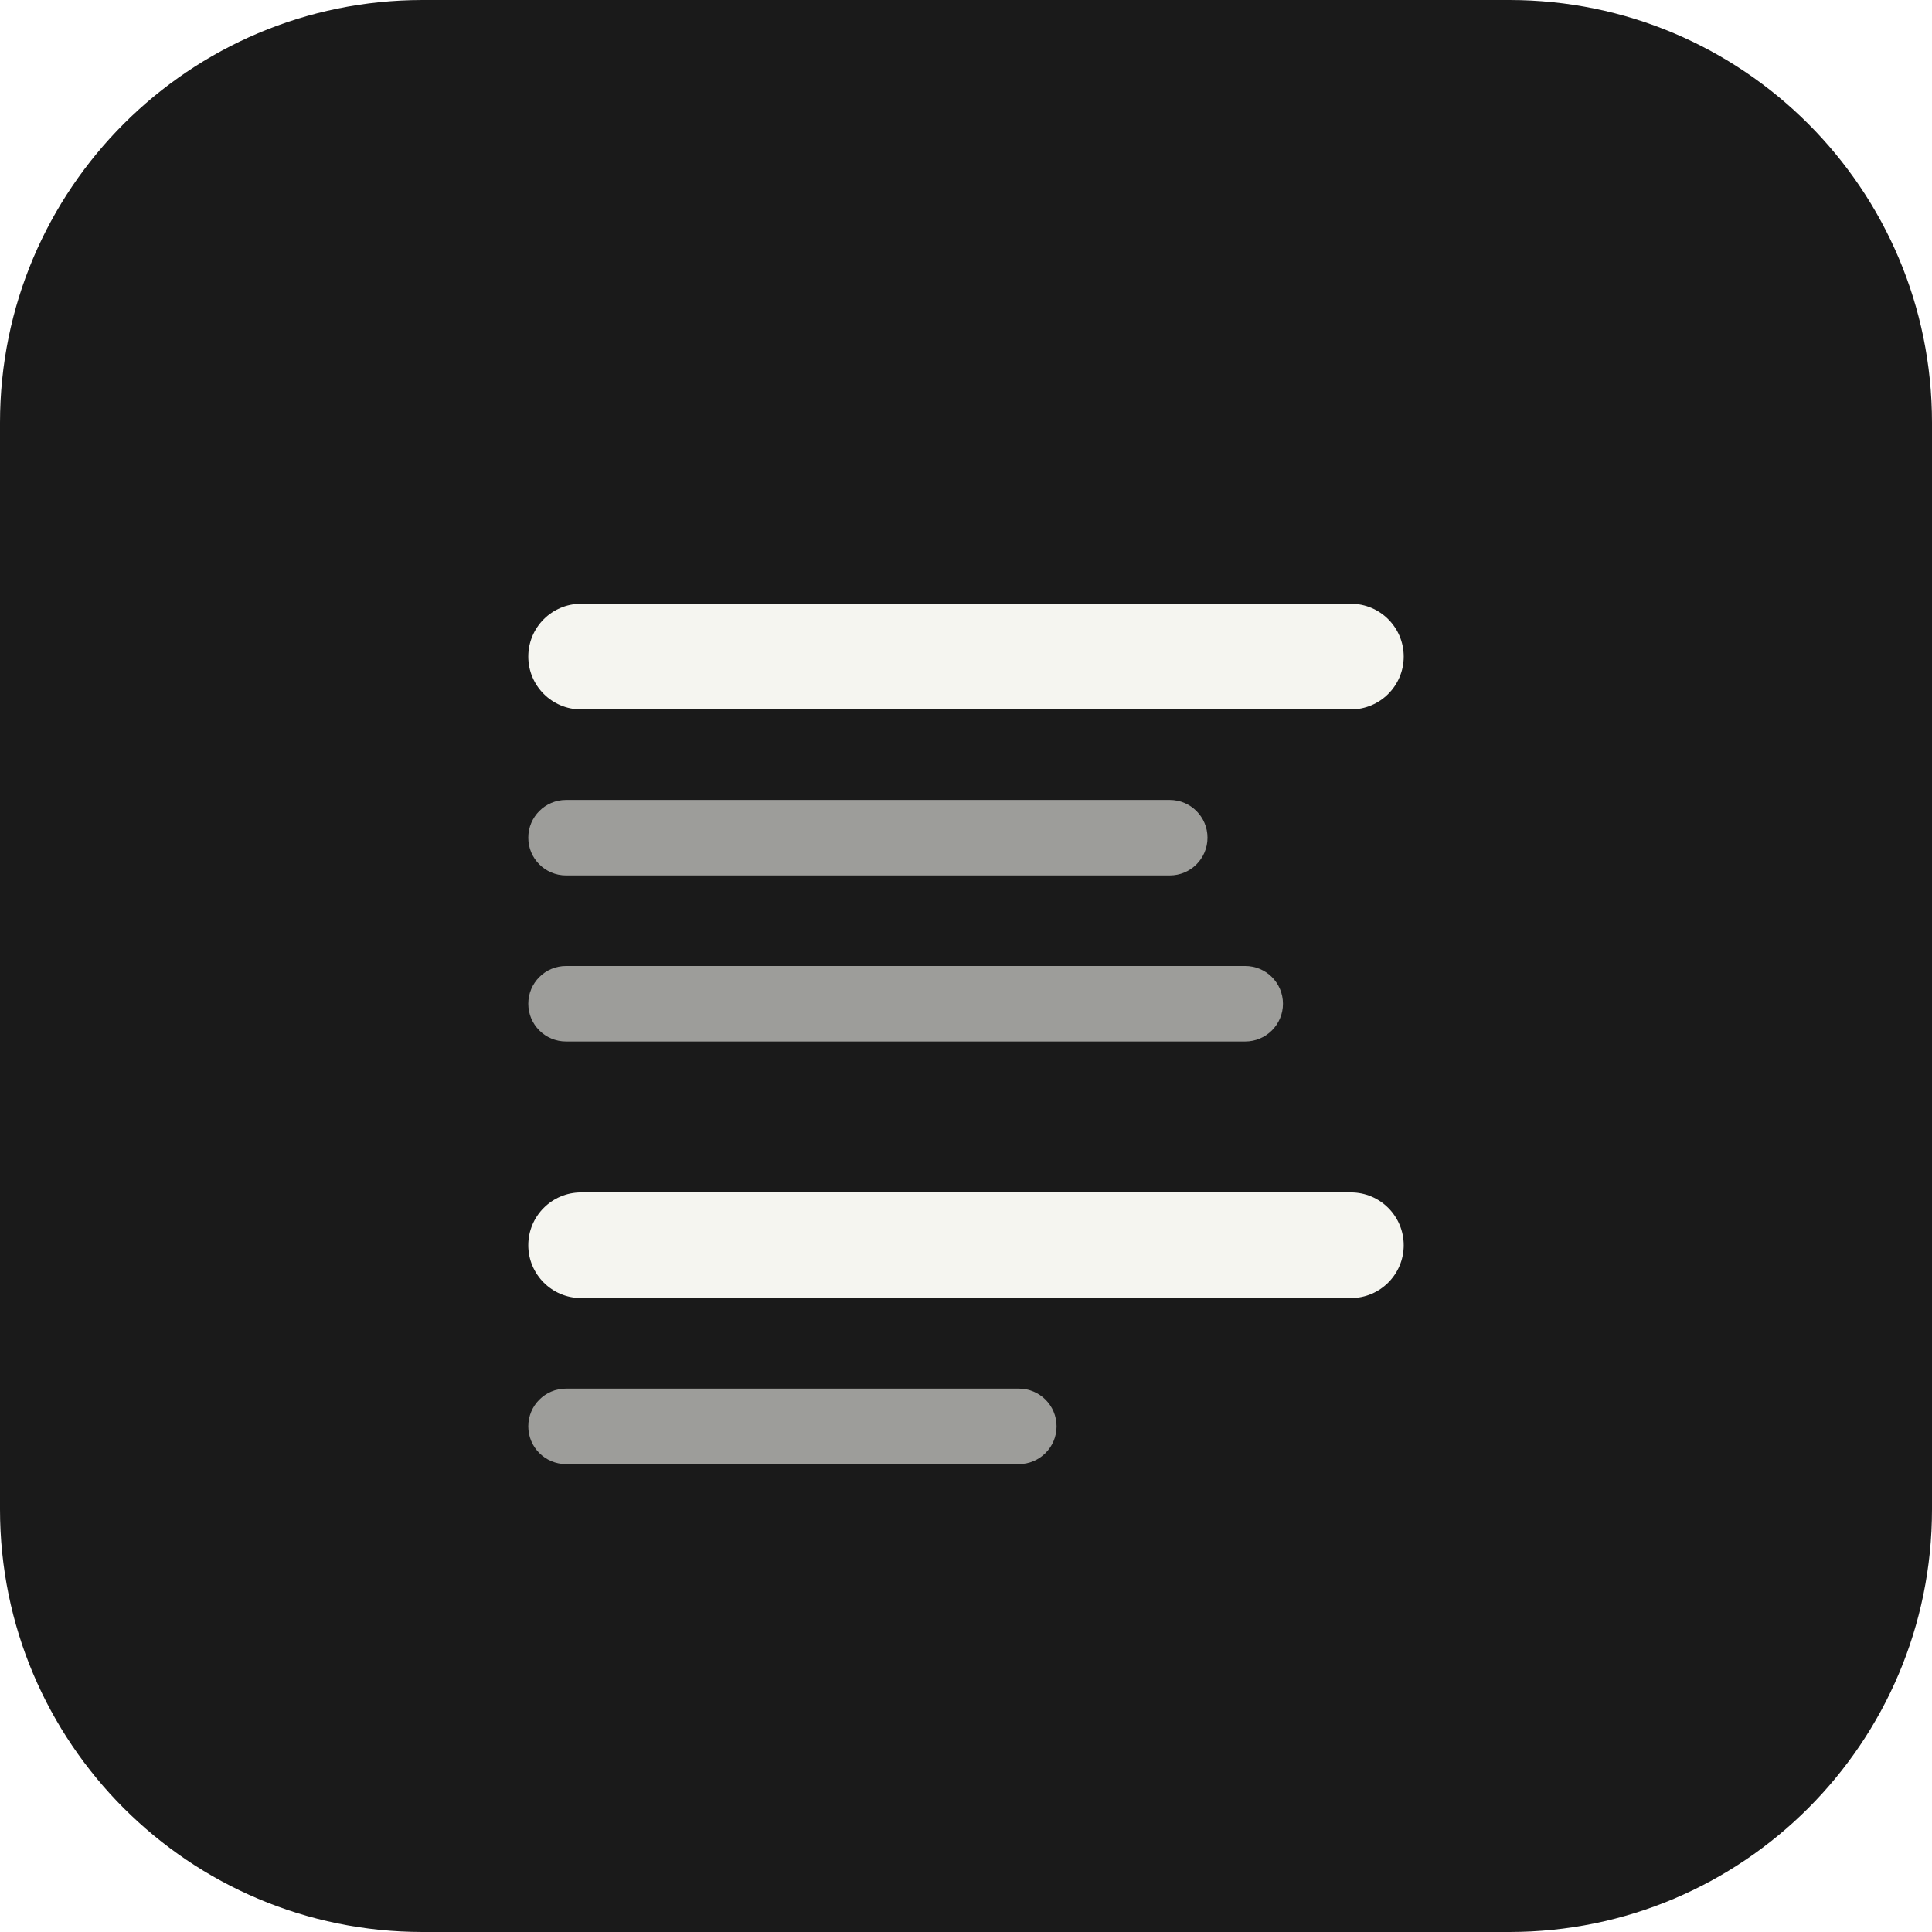
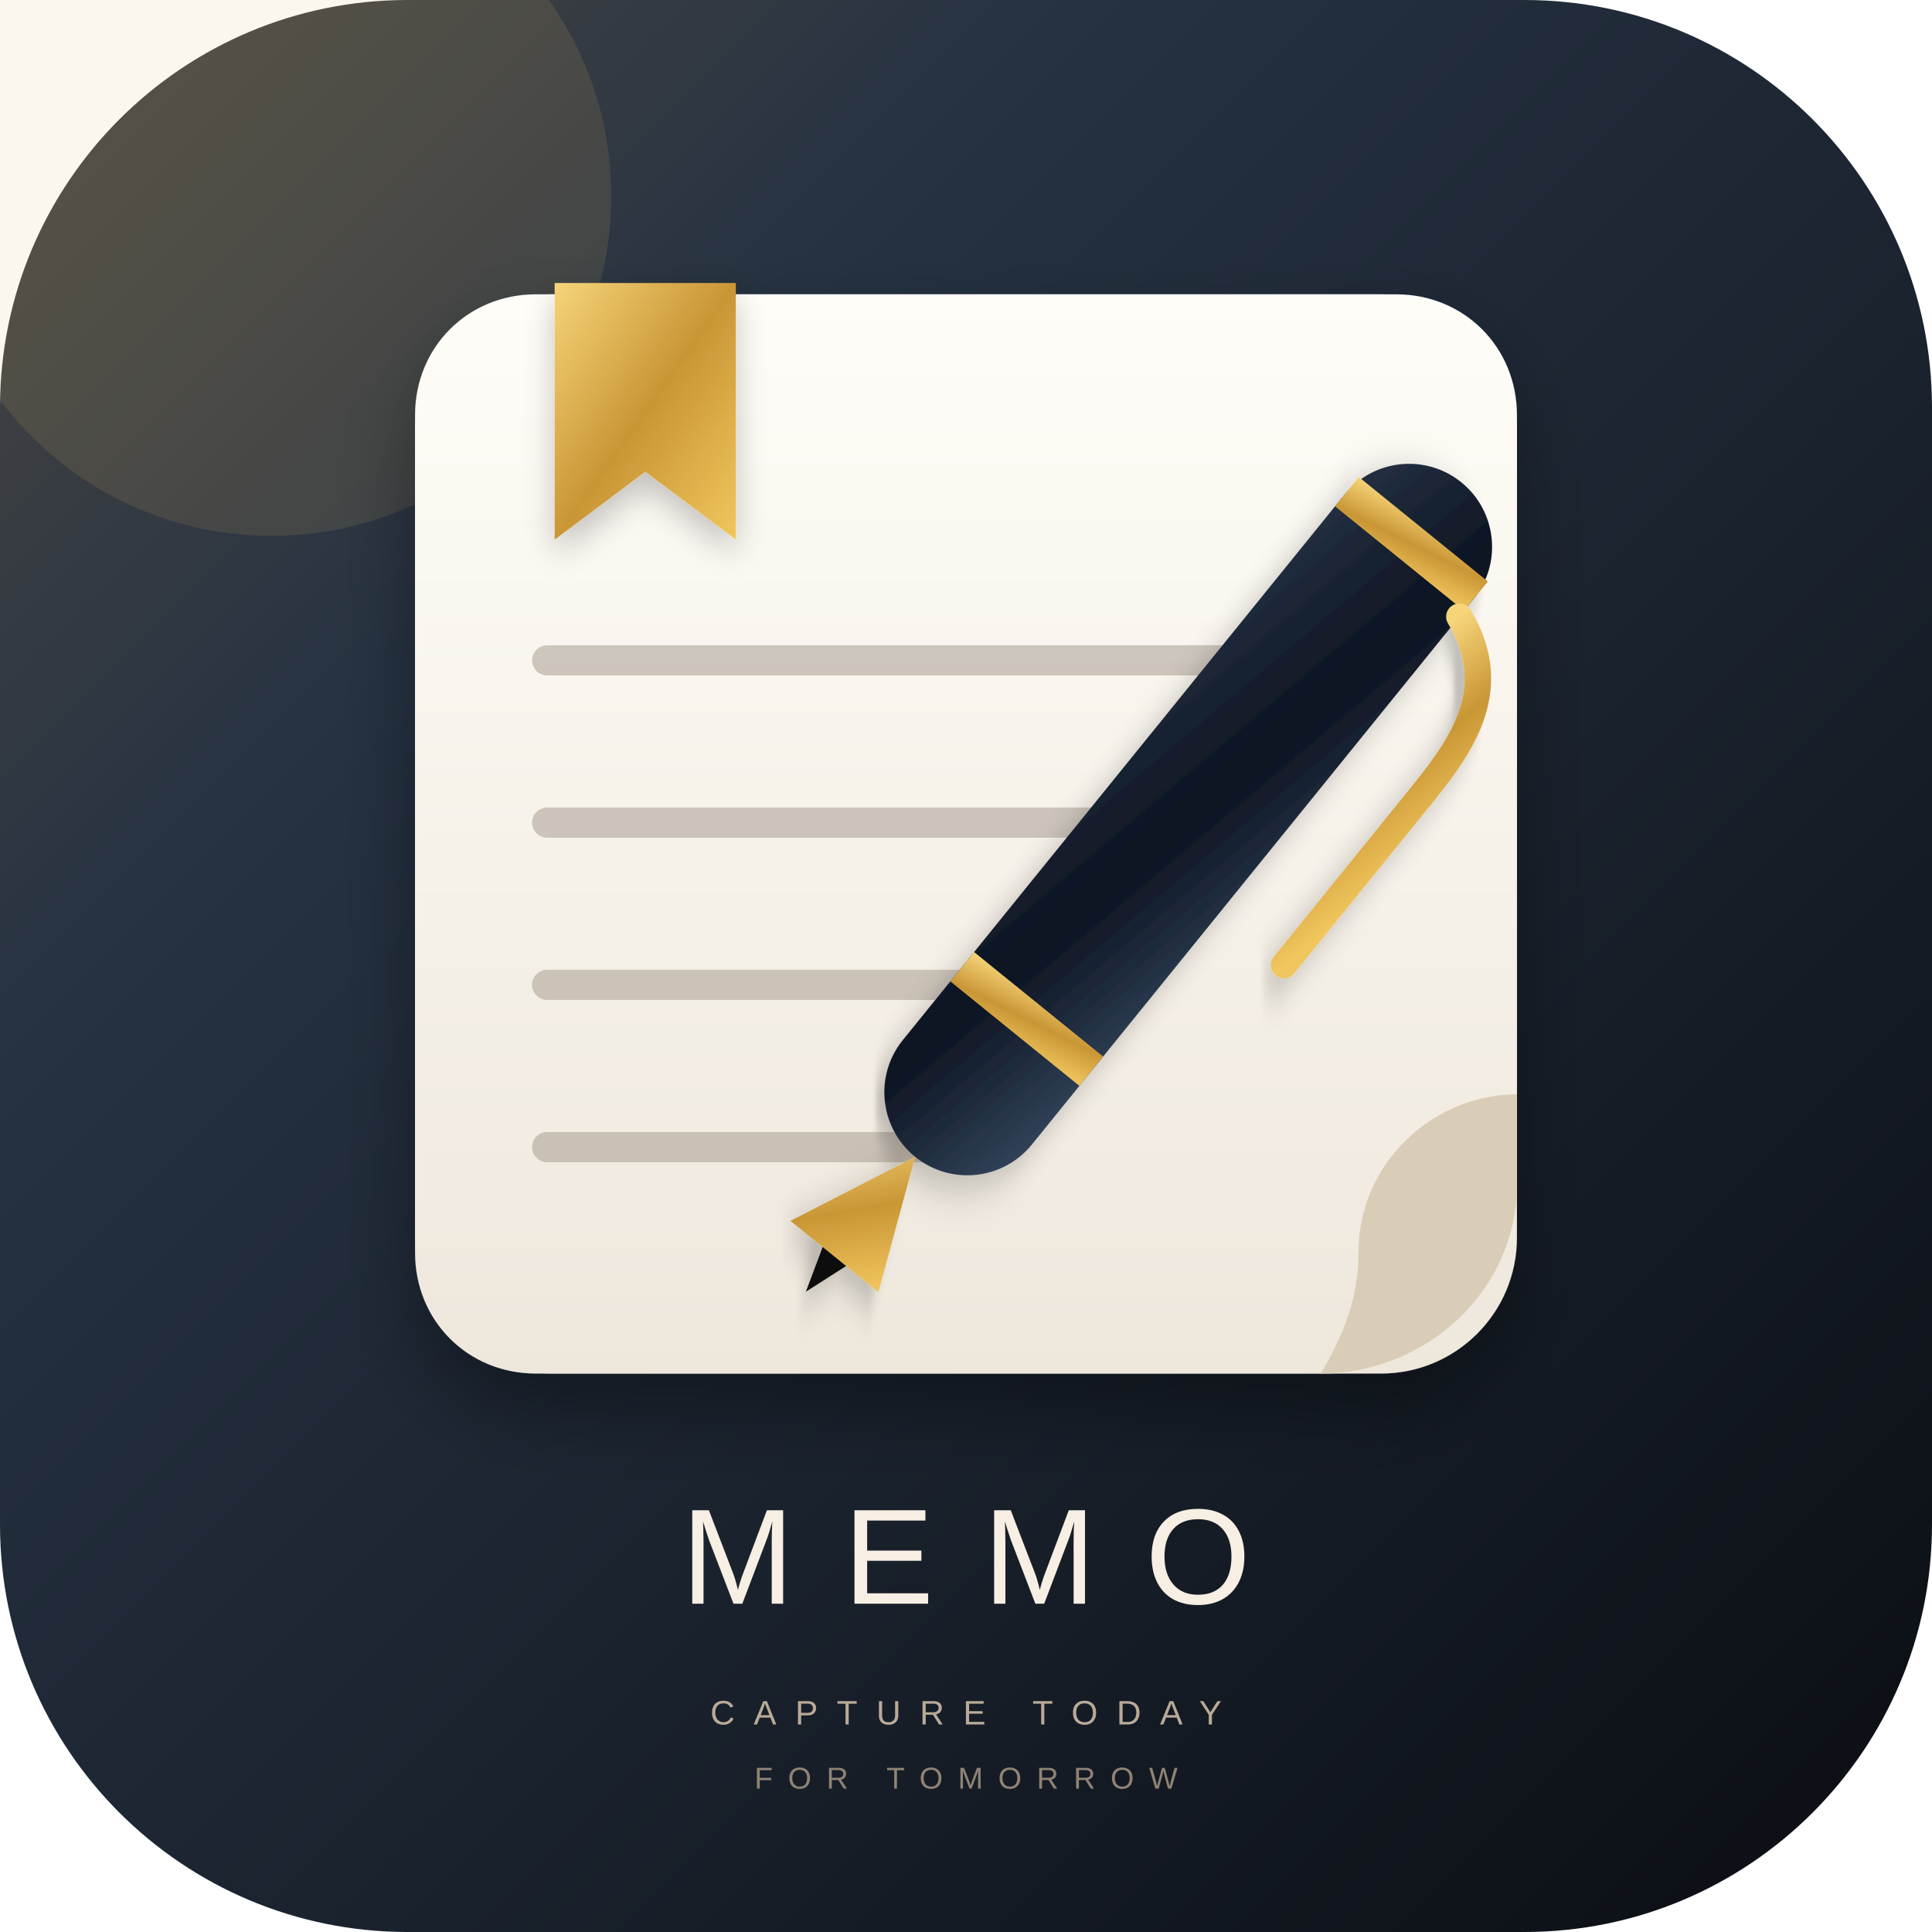
<svg xmlns="http://www.w3.org/2000/svg" viewBox="0 0 512 512">
-   <rect width="512" height="512" rx="112" fill="#1a1a1a" />
-   <rect x="140" y="160" width="232" height="28" rx="14" fill="#f5f5f0" />
-   <rect x="140" y="212" width="180" height="20" rx="10" fill="#f5f5f0" opacity="0.6" />
-   <rect x="140" y="256" width="200" height="20" rx="10" fill="#f5f5f0" opacity="0.6" />
-   <rect x="140" y="316" width="232" height="28" rx="14" fill="#f5f5f0" />
-   <rect x="140" y="368" width="140" height="20" rx="10" fill="#f5f5f0" opacity="0.6" />
+   <defs>
+     <linearGradient id="bg" x1="0" y1="0" x2="1" y2="1">
+       <stop offset="0" stop-color="#4a4742" />
+       <stop offset=".28" stop-color="#263242" />
+       <stop offset="1" stop-color="#0a0d12" />
+     </linearGradient>
+     <linearGradient id="paper" x1="0" y1="0" x2="0" y2="1">
+       <stop offset="0" stop-color="#fffdf8" />
+       <stop offset="1" stop-color="#eee7dc" />
+     </linearGradient>
+     <linearGradient id="gold" x1="0" y1="0" x2="1" y2="1">
+       <stop offset="0" stop-color="#f6d47a" />
+       <stop offset=".5" stop-color="#c99635" />
+       <stop offset="1" stop-color="#f1c65e" />
+     </linearGradient>
+     <linearGradient id="pen" x1="0" y1="0" x2="1" y2="1">
+       <stop offset="0" stop-color="#253244" />
+       <stop offset=".5" stop-color="#0c1320" />
+       <stop offset="1" stop-color="#34465d" />
+     </linearGradient>
+     <filter id="shadow" x="-30%" y="-30%" width="160%" height="160%">
+       <feDropShadow dx="0" dy="10" stdDeviation="10" flood-color="#000" flood-opacity=".35" />
+     </filter>
+     <filter id="soft" x="-30%" y="-30%" width="160%" height="160%">
+       <feDropShadow dx="0" dy="4" stdDeviation="4" flood-color="#000" flood-opacity=".22" />
+     </filter>
+   </defs>
+   <rect width="512" height="512" rx="108" fill="url(#bg)" />
+   <circle cx="72" cy="52" r="90" fill="#e4b766" opacity=".12" />
+   <g filter="url(#shadow)">
+     <rect x="110" y="78" width="292" height="286" rx="36" fill="url(#paper)" />
+     <path d="M352 364h-210c-18 0-32-14-32-32V110c0-18 14-32 32-32h228c18 0 32 14 32 32v204c0 28-22 50-50 50z" fill="url(#paper)" />
+     <path d="M350 364c28 0 52-22 52-50v-24c-22 0-42 18-42 42 0 12-4 22-10 32z" fill="#dacdb7" />
+   </g>
+   <path d="M147 75h48v68l-24-18-24 18z" fill="url(#gold)" filter="url(#soft)" />
+   <g opacity=".55" stroke="#a99f92" stroke-width="8" stroke-linecap="round">
+     <path d="M145 175h190" />
+     <path d="M145 218h166" />
+     <path d="M145 261h140" />
+     <path d="M145 304h105" />
+   </g>
+   <g transform="rotate(39 315 225)" filter="url(#soft)">
+     <rect x="288" y="104" width="44" height="230" rx="22" fill="url(#pen)" />
+     <rect x="288" y="120" width="44" height="10" fill="url(#gold)" />
+     <rect x="288" y="282" width="44" height="10" fill="url(#gold)" />
+     <path d="M310 334l-15 34h30z" fill="url(#gold)" />
+     <path d="M306 368h8l-4 12z" fill="#111" />
+     <path d="M332 132c22 8 22 28 22 45v56" fill="none" stroke="url(#gold)" stroke-width="7" stroke-linecap="round" />
+   </g>
+   <text x="256" y="425" text-anchor="middle" fill="#f7efe3" font-family="-apple-system,BlinkMacSystemFont,'Helvetica Neue',Arial,sans-serif" font-size="36" letter-spacing="13">MEMO</text>
+   <text x="256" y="457" text-anchor="middle" fill="#b9aa98" font-family="-apple-system,BlinkMacSystemFont,'Helvetica Neue',Arial,sans-serif" font-size="9" letter-spacing="5">CAPTURE TODAY</text>
+   <text x="256" y="474" text-anchor="middle" fill="#8f8375" font-family="-apple-system,BlinkMacSystemFont,'Helvetica Neue',Arial,sans-serif" font-size="8" letter-spacing="4">FOR TOMORROW</text>
</svg>
